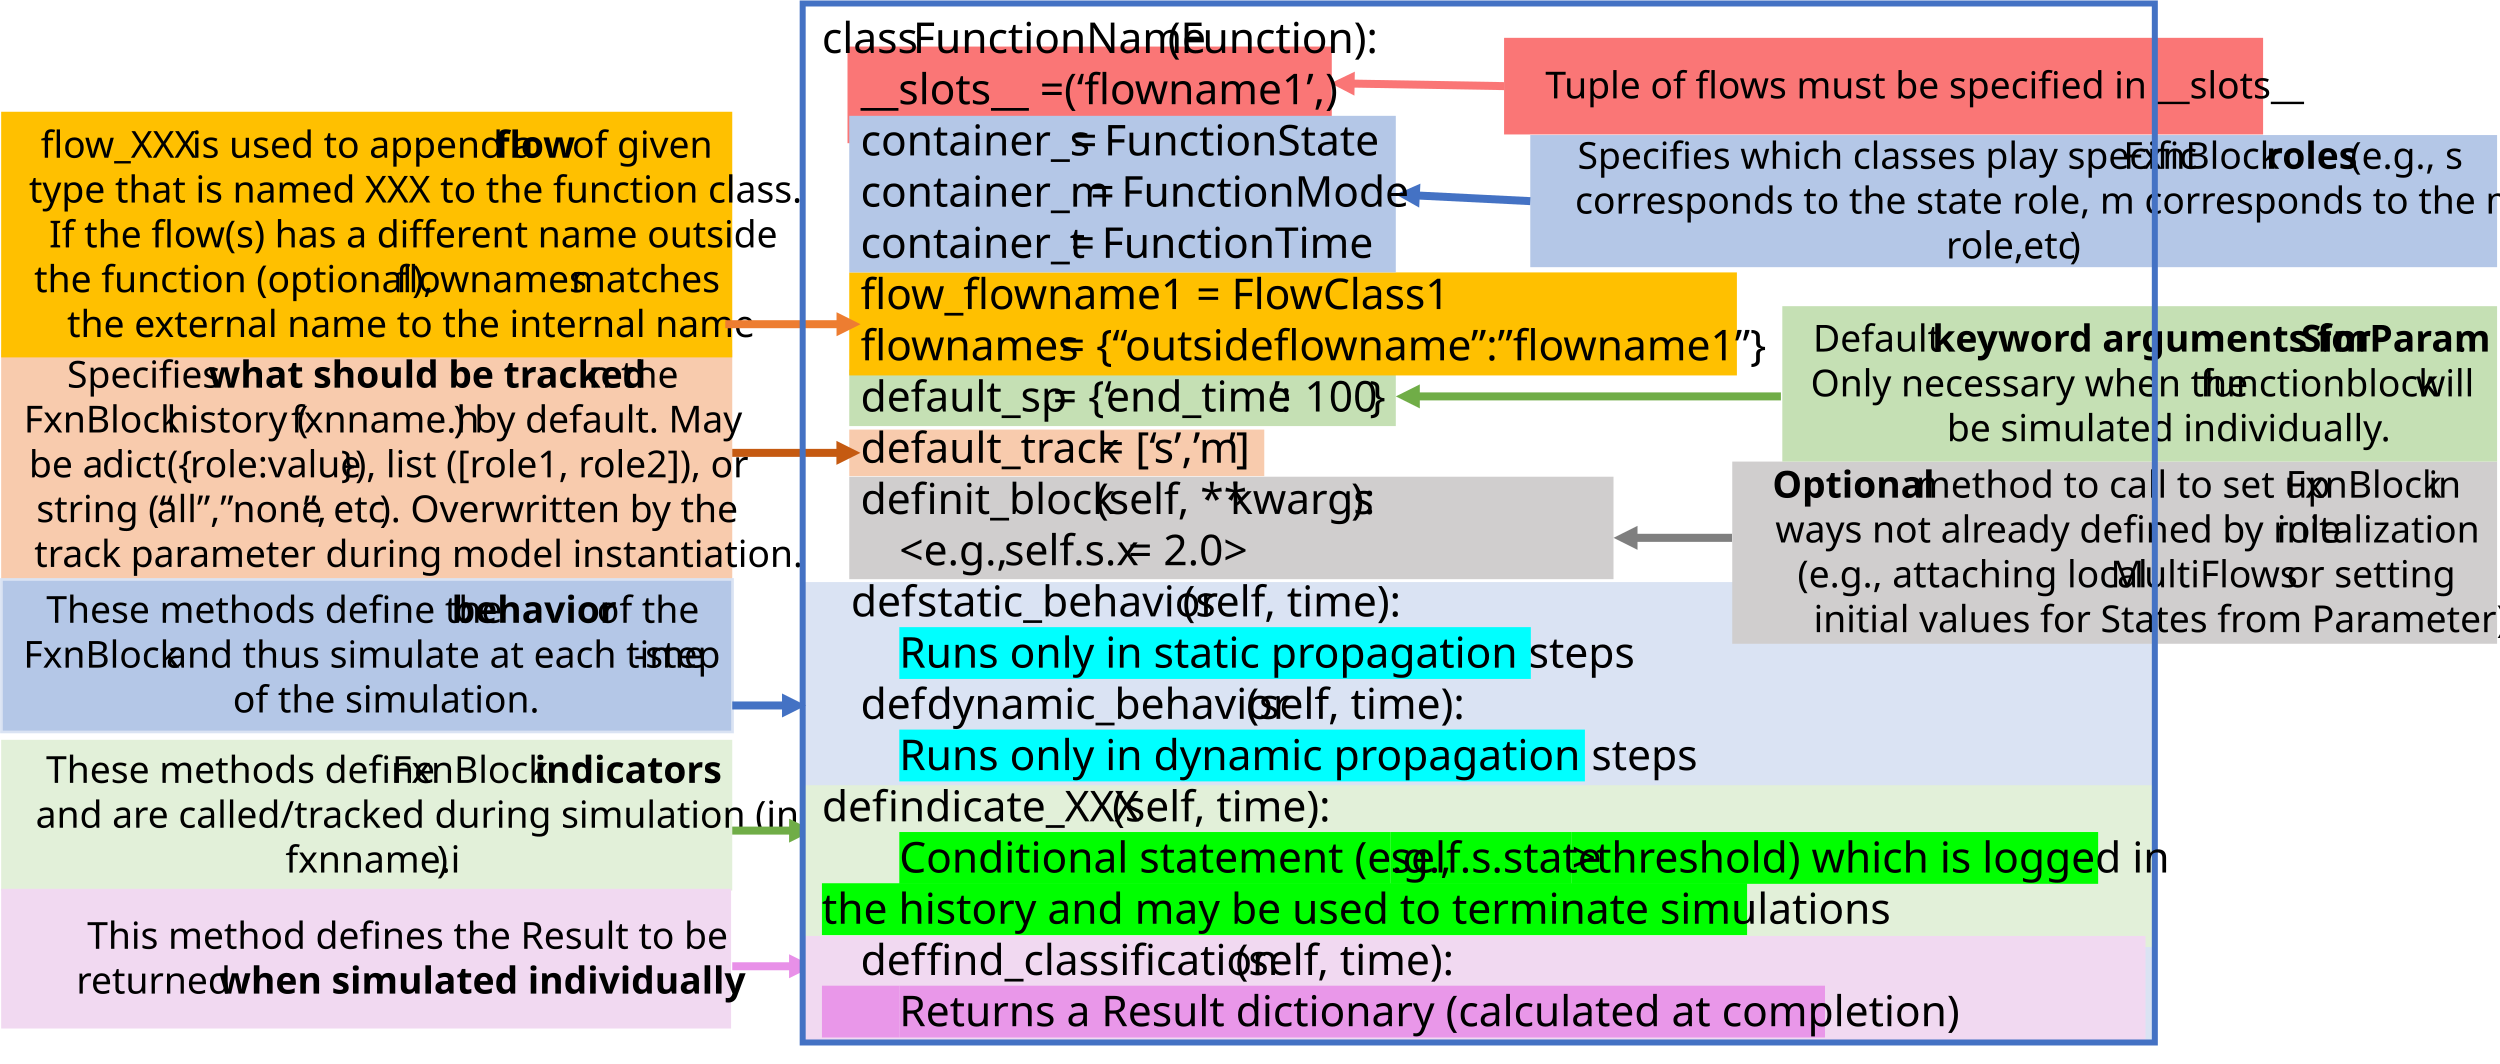
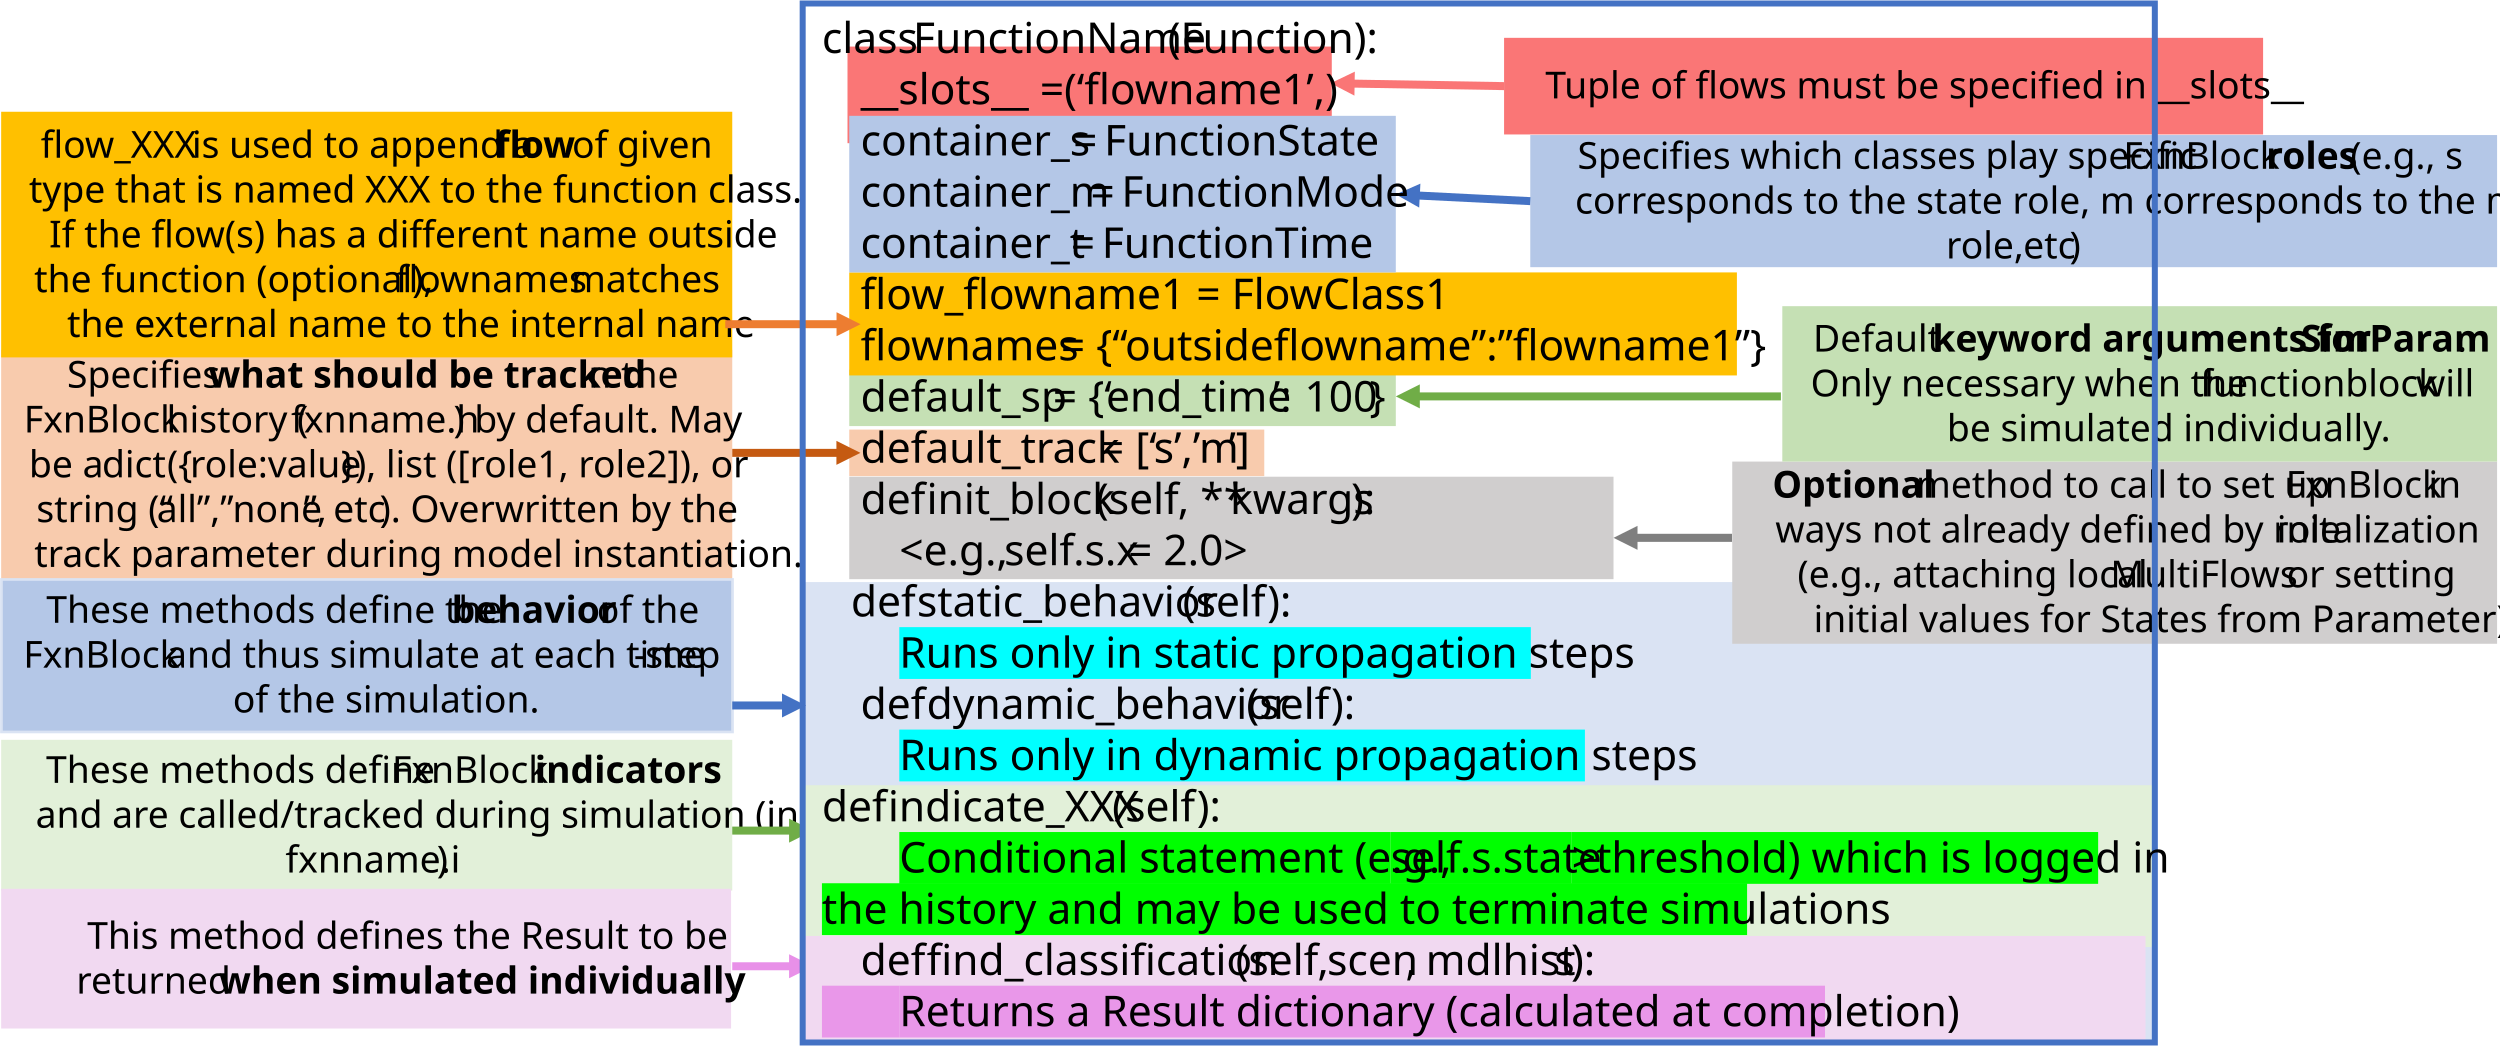
<svg xmlns="http://www.w3.org/2000/svg" width="4295" height="1827" xml:space="preserve" overflow="hidden">
  <g transform="translate(2 -42)">
    <rect x="1454" y="122" width="832" height="166" fill="#FA7676" />
    <rect x="1380" y="1042" width="2320" height="791" fill="#DAE3F3" />
    <rect x="1457" y="861" width="1313" height="176" fill="#D0CECE" />
    <rect x="1457" y="780" width="713" height="80" fill="#F8CBAD" />
    <rect x="1457" y="677" width="939" height="97" fill="#C5E0B4" />
    <rect x="1457" y="510" width="1525" height="177" fill="#FFC000" />
    <rect x="1457" y="241" width="939" height="269" fill="#B4C7E7" />
    <rect x="0" y="643" width="1256" height="394" fill="#F8CBAD" />
    <text font-family="Calibri,Calibri_MSFontService,sans-serif" font-weight="400" font-size="64" transform="matrix(1 0 0 1 113.181 708)">Specifies </text>
    <text font-family="Calibri,Calibri_MSFontService,sans-serif" font-weight="700" font-size="64" transform="matrix(1 0 0 1 356.098 708)">what should be tracked</text>
    <text font-family="Calibri,Calibri_MSFontService,sans-serif" font-weight="400" font-size="64" transform="matrix(1 0 0 1 992.265 708)">in the </text>
    <text font-family="Calibri,Calibri_MSFontService,sans-serif" font-weight="400" font-size="64" transform="matrix(1 0 0 1 38.9771 785)">FxnBlock</text>
    <text font-family="Calibri,Calibri_MSFontService,sans-serif" font-weight="400" font-size="64" transform="matrix(1 0 0 1 284.185 785)">history (</text>
    <text font-family="Calibri,Calibri_MSFontService,sans-serif" font-weight="400" font-size="64" transform="matrix(1 0 0 1 498.021 785)">fxnname.h</text>
    <text font-family="Calibri,Calibri_MSFontService,sans-serif" font-weight="400" font-size="64" transform="matrix(1 0 0 1 777.031 785)">) by default. May </text>
    <text font-family="Calibri,Calibri_MSFontService,sans-serif" font-weight="400" font-size="64" transform="matrix(1 0 0 1 47.7771 862)">be a </text>
    <text font-family="Calibri,Calibri_MSFontService,sans-serif" font-weight="400" font-size="64" transform="matrix(1 0 0 1 173.246 862)">dict</text>
    <text font-family="Calibri,Calibri_MSFontService,sans-serif" font-weight="400" font-size="64" transform="matrix(1 0 0 1 284.965 862)">({</text>
    <text font-family="Calibri,Calibri_MSFontService,sans-serif" font-weight="400" font-size="64" transform="matrix(1 0 0 1 324.496 862)">role:value</text>
    <text font-family="Calibri,Calibri_MSFontService,sans-serif" font-weight="400" font-size="64" transform="matrix(1 0 0 1 583.775 862)">}), list ([role1, role2]), or </text>
    <text font-family="Calibri,Calibri_MSFontService,sans-serif" font-weight="400" font-size="64" transform="matrix(1 0 0 1 60.45 939)">string (“</text>
    <text font-family="Calibri,Calibri_MSFontService,sans-serif" font-weight="400" font-size="64" transform="matrix(1 0 0 1 267.296 939)">all”,”none</text>
    <text font-family="Calibri,Calibri_MSFontService,sans-serif" font-weight="400" font-size="64" transform="matrix(1 0 0 1 519.402 939)">”, </text>
    <text font-family="Calibri,Calibri_MSFontService,sans-serif" font-weight="400" font-size="64" transform="matrix(1 0 0 1 570.483 939)">etc</text>
    <text font-family="Calibri,Calibri_MSFontService,sans-serif" font-weight="400" font-size="64" transform="matrix(1 0 0 1 650.142 939)">). Overwritten by the </text>
    <text font-family="Calibri,Calibri_MSFontService,sans-serif" font-weight="400" font-size="64" transform="matrix(1 0 0 1 56.875 1016)">track parameter during model instantiation.</text>
    <rect x="0" y="234" width="1256" height="422" fill="#FFC000" />
    <text font-family="Calibri,Calibri_MSFontService,sans-serif" font-weight="400" font-size="64" transform="matrix(1 0 0 1 67.9553 313)">flow_XXX</text>
    <text font-family="Calibri,Calibri_MSFontService,sans-serif" font-weight="400" font-size="64" transform="matrix(1 0 0 1 327.807 313)">is used to append a </text>
    <text font-family="Calibri,Calibri_MSFontService,sans-serif" font-weight="700" font-size="64" transform="matrix(1 0 0 1 848.543 313)">flow </text>
    <text font-family="Calibri,Calibri_MSFontService,sans-serif" font-weight="400" font-size="64" transform="matrix(1 0 0 1 980.772 313)">of given </text>
    <text font-family="Calibri,Calibri_MSFontService,sans-serif" font-weight="400" font-size="64" transform="matrix(1 0 0 1 47.7199 390)">type that is named XXX to the function class. </text>
    <text font-family="Calibri,Calibri_MSFontService,sans-serif" font-weight="400" font-size="64" transform="matrix(1 0 0 1 82.3011 467)">If the flow(s) has a different name outside </text>
    <text font-family="Calibri,Calibri_MSFontService,sans-serif" font-weight="400" font-size="64" transform="matrix(1 0 0 1 56.6574 544)">the function (optional), </text>
    <text font-family="Calibri,Calibri_MSFontService,sans-serif" font-weight="400" font-size="64" transform="matrix(1 0 0 1 677.997 544)">flownames</text>
    <text font-family="Calibri,Calibri_MSFontService,sans-serif" font-weight="400" font-size="64" transform="matrix(1 0 0 1 979.099 544)">matches </text>
    <text font-family="Calibri,Calibri_MSFontService,sans-serif" font-weight="400" font-size="64" transform="matrix(1 0 0 1 113.239 621)">the external name to the internal name</text>
    <rect x="2627" y="274" width="1661" height="227" fill="#B4C7E7" />
    <text font-family="Calibri,Calibri_MSFontService,sans-serif" font-weight="400" font-size="64" transform="matrix(1 0 0 1 2708.17 332)">Specifies which classes play specific </text>
    <text font-family="Calibri,Calibri_MSFontService,sans-serif" font-weight="400" font-size="64" transform="matrix(1 0 0 1 3645.99 332)">FxnBlock</text>
    <text font-family="Calibri,Calibri_MSFontService,sans-serif" font-weight="700" font-size="64" transform="matrix(1 0 0 1 3891.2 332)">roles </text>
    <text font-family="Calibri,Calibri_MSFontService,sans-serif" font-weight="400" font-size="64" transform="matrix(1 0 0 1 4035.94 332)">(e.g., s </text>
    <text font-family="Calibri,Calibri_MSFontService,sans-serif" font-weight="400" font-size="64" transform="matrix(1 0 0 1 2703.98 409)">corresponds to the state role, m corresponds to the mode </text>
    <text font-family="Calibri,Calibri_MSFontService,sans-serif" font-weight="400" font-size="64" transform="matrix(1 0 0 1 3341.38 486)">role, </text>
    <text font-family="Calibri,Calibri_MSFontService,sans-serif" font-weight="400" font-size="64" transform="matrix(1 0 0 1 3473.84 486)">etc</text>
    <text font-family="Calibri,Calibri_MSFontService,sans-serif" font-weight="400" font-size="64" transform="matrix(1 0 0 1 3553.5 486)">)</text>
    <rect x="2974" y="835" width="1314" height="313" fill="#D0CECE" />
    <text font-family="Calibri,Calibri_MSFontService,sans-serif" font-weight="700" font-size="64" transform="matrix(1 0 0 1 3042.97 897)">Optional</text>
    <text font-family="Calibri,Calibri_MSFontService,sans-serif" font-weight="400" font-size="64" transform="matrix(1 0 0 1 3289.65 897)">method to call to set up </text>
    <text font-family="Calibri,Calibri_MSFontService,sans-serif" font-weight="400" font-size="64" transform="matrix(1 0 0 1 3924.85 897)">FxnBlock</text>
    <text font-family="Calibri,Calibri_MSFontService,sans-serif" font-weight="400" font-size="64" transform="matrix(1 0 0 1 4170.06 897)">in </text>
    <text font-family="Calibri,Calibri_MSFontService,sans-serif" font-weight="400" font-size="64" transform="matrix(1 0 0 1 3048.03 974)">ways not already defined by role </text>
    <text font-family="Calibri,Calibri_MSFontService,sans-serif" font-weight="400" font-size="64" transform="matrix(1 0 0 1 3909.59 974)">initalization</text>
    <text font-family="Calibri,Calibri_MSFontService,sans-serif" font-weight="400" font-size="64" transform="matrix(1 0 0 1 3086.12 1051)">(e.g., attaching local </text>
    <text font-family="Calibri,Calibri_MSFontService,sans-serif" font-weight="400" font-size="64" transform="matrix(1 0 0 1 3623.68 1051)">MultiFlows</text>
    <text font-family="Calibri,Calibri_MSFontService,sans-serif" font-weight="400" font-size="64" transform="matrix(1 0 0 1 3926.5 1051)">or setting </text>
    <text font-family="Calibri,Calibri_MSFontService,sans-serif" font-weight="400" font-size="64" transform="matrix(1 0 0 1 3113.76 1128)">initial values for States from Parameter)</text>
    <path d="M2626.76 394.431 2429.99 384.584 2430.68 370.852 2627.45 380.698ZM2436.17 398.661 2396 376 2438.23 357.462Z" fill="#4472C4" />
    <path d="M1244 592.125 1442.04 592.125 1442.04 605.875 1244 605.875ZM1435.16 578.375 1476.41 599.001 1435.16 619.625Z" fill="#ED7D31" />
    <path d="M1256 813.125 1441.83 813.125 1441.83 826.875 1256 826.875ZM1434.95 799.375 1476.2 820 1434.95 840.625Z" fill="#C55A11" />
    <path d="M3.75019e-06-6.875 627.228-6.875 627.228 6.875-3.75019e-06 6.875ZM620.353-20.625 661.603 0 620.353 20.625Z" fill="#70AD47" transform="matrix(-1 0 0 1 3057.6 723)" />
    <path d="M1.21865e-05-6.875 169.222-6.875 169.222 6.875-1.21865e-05 6.875ZM162.347-20.625 203.597 0 162.347 20.625Z" fill="#7F7F7F" transform="matrix(-1 0 0 1 2973.6 966)" />
    <rect x="0.5" y="1037.5" width="1256" height="262" stroke="#DAE3F3" stroke-width="4.583" stroke-miterlimit="8" fill="#B4C7E7" />
    <text font-family="Calibri,Calibri_MSFontService,sans-serif" font-weight="400" font-size="64" transform="matrix(1 0 0 1 77.5458 1112)">These methods define the </text>
    <text font-family="Calibri,Calibri_MSFontService,sans-serif" font-weight="700" font-size="64" transform="matrix(1 0 0 1 773.869 1112)">behavior</text>
    <text font-family="Calibri,Calibri_MSFontService,sans-serif" font-weight="400" font-size="64" transform="matrix(1 0 0 1 1023.32 1112)">of the </text>
    <text font-family="Calibri,Calibri_MSFontService,sans-serif" font-weight="400" font-size="64" transform="matrix(1 0 0 1 38.1521 1189)">FxnBlock</text>
    <text font-family="Calibri,Calibri_MSFontService,sans-serif" font-weight="400" font-size="64" transform="matrix(1 0 0 1 283.36 1189)">and thus simulate at each time</text>
    <text font-family="Calibri,Calibri_MSFontService,sans-serif" font-weight="400" font-size="64" transform="matrix(1 0 0 1 1087 1189)">-</text>
    <text font-family="Calibri,Calibri_MSFontService,sans-serif" font-weight="400" font-size="64" transform="matrix(1 0 0 1 1106.48 1189)">step </text>
    <text font-family="Calibri,Calibri_MSFontService,sans-serif" font-weight="400" font-size="64" transform="matrix(1 0 0 1 398.035 1266)">of the simulation. </text>
    <path d="M1256 1247.12 1348.35 1247.13 1348.35 1260.88 1256 1260.88ZM1341.48 1233.38 1382.73 1254 1341.48 1274.63Z" fill="#4472C4" />
    <rect x="0" y="1313" width="1256" height="259" fill="#E2F0D9" />
    <text font-family="Calibri,Calibri_MSFontService,sans-serif" font-weight="400" font-size="64" transform="matrix(1 0 0 1 77.1108 1387)">These methods define </text>
    <text font-family="Calibri,Calibri_MSFontService,sans-serif" font-weight="400" font-size="64" transform="matrix(1 0 0 1 671.455 1387)">FxnBlock</text>
    <text font-family="Calibri,Calibri_MSFontService,sans-serif" font-weight="700" font-size="64" transform="matrix(1 0 0 1 916.663 1387)">indicators</text>
    <text font-family="Calibri,Calibri_MSFontService,sans-serif" font-weight="400" font-size="64" transform="matrix(1 0 0 1 59.2358 1464)">and are called/tracked during simulation (in </text>
    <text font-family="Calibri,Calibri_MSFontService,sans-serif" font-weight="400" font-size="64" transform="matrix(1 0 0 1 488.259 1541)">fxnname.i</text>
    <text font-family="Calibri,Calibri_MSFontService,sans-serif" font-weight="400" font-size="64" transform="matrix(1 0 0 1 748.363 1541)">)</text>
    <rect x="3060" y="568" width="1228" height="267" fill="#C5E0B4" />
    <text font-family="Calibri,Calibri_MSFontService,sans-serif" font-weight="400" font-size="64" transform="matrix(1 0 0 1 3112.75 646)">Default </text>
    <text font-family="Calibri,Calibri_MSFontService,sans-serif" font-weight="700" font-size="64" transform="matrix(1 0 0 1 3317.74 646)">keyword arguments for </text>
    <text font-family="Calibri,Calibri_MSFontService,sans-serif" font-weight="700" font-size="64" transform="matrix(1 0 0 1 3950.93 646)">SimParam</text>
    <text font-family="Calibri,Calibri_MSFontService,sans-serif" font-weight="400" font-size="64" transform="matrix(1 0 0 1 4219.24 646)">. </text>
    <text font-family="Calibri,Calibri_MSFontService,sans-serif" font-weight="400" font-size="64" transform="matrix(1 0 0 1 3108.68 723)">Only necessary when the </text>
    <text font-family="Calibri,Calibri_MSFontService,sans-serif" font-weight="400" font-size="64" transform="matrix(1 0 0 1 3777.59 723)">functionblock</text>
    <text font-family="Calibri,Calibri_MSFontService,sans-serif" font-weight="400" font-size="64" transform="matrix(1 0 0 1 4148.84 723)">will </text>
    <text font-family="Calibri,Calibri_MSFontService,sans-serif" font-weight="400" font-size="64" transform="matrix(1 0 0 1 3342.77 800)">be simulated individually.</text>
    <path d="M1256 1462.12 1360.5 1462.13 1360.5 1475.88 1256 1475.87ZM1353.62 1448.38 1394.87 1469 1353.62 1489.63Z" fill="#70AD47" />
    <rect x="0" y="1569" width="1254" height="240" fill="#F1D9F1" />
    <text font-family="Calibri,Calibri_MSFontService,sans-serif" font-weight="400" font-size="64" transform="matrix(1 0 0 1 147.821 1672)">This method defines the Result to be </text>
    <text font-family="Calibri,Calibri_MSFontService,sans-serif" font-weight="400" font-size="64" transform="matrix(1 0 0 1 129.144 1749)">returned </text>
    <text font-family="Calibri,Calibri_MSFontService,sans-serif" font-weight="700" font-size="64" transform="matrix(1 0 0 1 374.306 1749)">when simulated individually</text>
    <path d="M1256 1695.12 1360.5 1695.13 1360.5 1708.88 1256 1708.87ZM1353.62 1681.38 1394.87 1702 1353.62 1722.63Z" fill="#E890E8" />
    <rect x="2582" y="107" width="1304" height="166" fill="#FA7676" />
    <text font-family="Calibri,Calibri_MSFontService,sans-serif" font-weight="400" font-size="64" transform="matrix(1 0 0 1 2652.88 211)">Tuple of flows must be specified in __slots__</text>
    <path d="M2582.06 196.832 2318.26 192.445 2318.48 178.697 2582.29 183.083ZM2324.9 206.308 2284 185 2325.59 165.064Z" fill="#FA7676" />
    <rect x="1378" y="1391" width="2321" height="278" fill="#E2F0D9" />
    <rect x="1377" y="1650" width="2307" height="183" fill="#F1D9F1" />
    <rect x="1377" y="48" width="2323" height="1785" stroke="#4472C4" stroke-width="10.312" stroke-miterlimit="8" fill="none" />
    <path d="M1543 1119.42 2627.94 1119.42 2627.94 1208.42 1543 1208.42Z" fill="#00FFFF" fill-rule="evenodd" />
    <path d="M1543 1295.42 2720.87 1295.42 2720.87 1384.42 1543 1384.42Z" fill="#00FFFF" fill-rule="evenodd" />
    <path d="M1543 1471.42 2387.25 1471.42 2387.25 1560.42 1543 1560.42Z" fill="#00FF00" fill-rule="evenodd" />
    <path d="M2387.25 1471.42 2698.29 1471.42 2698.29 1560.42 2387.25 1560.42Z" fill="#00FF00" fill-rule="evenodd" />
    <path d="M2698.29 1471.42 3602.61 1471.42 3602.61 1560.42 2698.29 1560.42Z" fill="#00FF00" fill-rule="evenodd" />
    <path d="M1410.08 1559.42 2999.49 1559.42 2999.49 1648.42 1410.08 1648.42Z" fill="#00FF00" fill-rule="evenodd" />
    <path d="M1410.08 1735.42 1543 1735.42 1543 1824.42 1410.08 1824.42Z" fill="#E997E9" fill-rule="evenodd" />
    <path d="M1543 1735.42 3133.34 1735.42 3133.34 1824.42 1543 1824.42Z" fill="#E997E9" fill-rule="evenodd" />
    <text font-family="Calibri,Calibri_MSFontService,sans-serif" font-weight="400" font-size="73" transform="matrix(1 0 0 1 1410.08 133)">class </text>
    <text font-family="Calibri,Calibri_MSFontService,sans-serif" font-weight="400" font-size="73" transform="matrix(1 0 0 1 1566.49 133)">FunctionName</text>
    <text font-family="Calibri,Calibri_MSFontService,sans-serif" font-weight="400" font-size="73" transform="matrix(1 0 0 1 2004.19 133)">(Function):</text>
    <text font-family="Calibri,Calibri_MSFontService,sans-serif" font-weight="400" font-size="73" transform="matrix(1 0 0 1 1476.54 221)">__slots__ =(‘flowname1’,)</text>
    <text font-family="Calibri,Calibri_MSFontService,sans-serif" font-weight="400" font-size="73" transform="matrix(1 0 0 1 1476.54 309)">container_s</text>
    <text font-family="Calibri,Calibri_MSFontService,sans-serif" font-weight="400" font-size="73" transform="matrix(1 0 0 1 1841.58 309)">= </text>
    <text font-family="Calibri,Calibri_MSFontService,sans-serif" font-weight="400" font-size="73" transform="matrix(1 0 0 1 1894.86 309)">FunctionState</text>
    <text font-family="Calibri,Calibri_MSFontService,sans-serif" font-weight="400" font-size="73" transform="matrix(1 0 0 1 1476.54 397)">container_m</text>
    <text font-family="Calibri,Calibri_MSFontService,sans-serif" font-weight="400" font-size="73" transform="matrix(1 0 0 1 1871.37 397)">= </text>
    <text font-family="Calibri,Calibri_MSFontService,sans-serif" font-weight="400" font-size="73" transform="matrix(1 0 0 1 1924.65 397)">FunctionMode</text>
    <text font-family="Calibri,Calibri_MSFontService,sans-serif" font-weight="400" font-size="73" transform="matrix(1 0 0 1 1476.54 485)">container_t</text>
    <text font-family="Calibri,Calibri_MSFontService,sans-serif" font-weight="400" font-size="73" transform="matrix(1 0 0 1 1837.57 485)">= </text>
    <text font-family="Calibri,Calibri_MSFontService,sans-serif" font-weight="400" font-size="73" transform="matrix(1 0 0 1 1890.85 485)">FunctionTime</text>
    <text font-family="Calibri,Calibri_MSFontService,sans-serif" font-weight="400" font-size="73" transform="matrix(1 0 0 1 1476.54 573)">flow_flowname1 = FlowClass1</text>
    <text font-family="Calibri,Calibri_MSFontService,sans-serif" font-weight="400" font-size="73" transform="matrix(1 0 0 1 1476.54 661)">flownames</text>
    <text font-family="Calibri,Calibri_MSFontService,sans-serif" font-weight="400" font-size="73" transform="matrix(1 0 0 1 1820.56 661)">= {“outsideflowname”:”flowname1”}</text>
    <text font-family="Calibri,Calibri_MSFontService,sans-serif" font-weight="400" font-size="73" transform="matrix(1 0 0 1 1476.54 749)">default_sp</text>
    <text font-family="Calibri,Calibri_MSFontService,sans-serif" font-weight="400" font-size="73" transform="matrix(1 0 0 1 1806.74 749)">= {‘</text>
    <text font-family="Calibri,Calibri_MSFontService,sans-serif" font-weight="400" font-size="73" transform="matrix(1 0 0 1 1898.16 749)">end_time</text>
    <text font-family="Calibri,Calibri_MSFontService,sans-serif" font-weight="400" font-size="73" transform="matrix(1 0 0 1 2184.62 749)">’: </text>
    <text font-family="Calibri,Calibri_MSFontService,sans-serif" font-weight="400" font-size="73" transform="matrix(1 0 0 1 2239.04 749)">100</text>
    <text font-family="Calibri,Calibri_MSFontService,sans-serif" font-weight="400" font-size="73" transform="matrix(1 0 0 1 2350.76 749)">}</text>
    <text font-family="Calibri,Calibri_MSFontService,sans-serif" font-weight="400" font-size="73" transform="matrix(1 0 0 1 1476.54 837)">default_track</text>
    <text font-family="Calibri,Calibri_MSFontService,sans-serif" font-weight="400" font-size="73" transform="matrix(1 0 0 1 1887.73 837)">= [‘</text>
    <text font-family="Calibri,Calibri_MSFontService,sans-serif" font-weight="400" font-size="73" transform="matrix(1 0 0 1 1980.02 837)">s’,’m</text>
    <text font-family="Calibri,Calibri_MSFontService,sans-serif" font-weight="400" font-size="73" transform="matrix(1 0 0 1 2108.4 837)">’]</text>
    <text font-family="Calibri,Calibri_MSFontService,sans-serif" font-weight="400" font-size="73" transform="matrix(1 0 0 1 1476.54 925)">def </text>
    <text font-family="Calibri,Calibri_MSFontService,sans-serif" font-weight="400" font-size="73" transform="matrix(1 0 0 1 1589.91 925)">init_block</text>
    <text font-family="Calibri,Calibri_MSFontService,sans-serif" font-weight="400" font-size="73" transform="matrix(1 0 0 1 1880.95 925)">(self, **</text>
    <text font-family="Calibri,Calibri_MSFontService,sans-serif" font-weight="400" font-size="73" transform="matrix(1 0 0 1 2111.33 925)">kwargs</text>
    <text font-family="Calibri,Calibri_MSFontService,sans-serif" font-weight="400" font-size="73" transform="matrix(1 0 0 1 2319.18 925)">):</text>
    <text font-family="Calibri,Calibri_MSFontService,sans-serif" font-weight="400" font-size="73" transform="matrix(1 0 0 1 1543 1013)">&lt;e.g., </text>
    <text font-family="Calibri,Calibri_MSFontService,sans-serif" font-weight="400" font-size="73" transform="matrix(1 0 0 1 1723.1 1013)">self.s.x</text>
    <text font-family="Calibri,Calibri_MSFontService,sans-serif" font-weight="400" font-size="73" transform="matrix(1 0 0 1 1935.93 1013)">= 2.0&gt;</text>
    <text font-family="Calibri,Calibri_MSFontService,sans-serif" font-weight="400" font-size="73" transform="matrix(1 0 0 1 1459.92 1101)">def </text>
    <text font-family="Calibri,Calibri_MSFontService,sans-serif" font-weight="400" font-size="73" transform="matrix(1 0 0 1 1573.29 1101)">static_behavior</text>
-     <text font-family="Calibri,Calibri_MSFontService,sans-serif" font-weight="400" font-size="73" transform="matrix(1 0 0 1 2029.72 1101)">(self, time):</text>
+     <text font-family="Calibri,Calibri_MSFontService,sans-serif" font-weight="400" font-size="73" transform="matrix(1 0 0 1 2029.72 1101)">(</text>
+     <text font-family="Calibri,Calibri_MSFontService,sans-serif" font-weight="400" font-size="73" transform="matrix(1 0 0 1 2052.07 1101)">self):</text>
    <text font-family="Calibri,Calibri_MSFontService,sans-serif" font-weight="400" font-size="73" transform="matrix(1 0 0 1 1543 1189)">Runs only in static propagation steps</text>
    <text font-family="Calibri,Calibri_MSFontService,sans-serif" font-weight="400" font-size="73" transform="matrix(1 0 0 1 1476.54 1277)">def </text>
    <text font-family="Calibri,Calibri_MSFontService,sans-serif" font-weight="400" font-size="73" transform="matrix(1 0 0 1 1589.91 1277)">dynamic_behavior</text>
-     <text font-family="Calibri,Calibri_MSFontService,sans-serif" font-weight="400" font-size="73" transform="matrix(1 0 0 1 2139.27 1277)">(self, time):</text>
+     <text font-family="Calibri,Calibri_MSFontService,sans-serif" font-weight="400" font-size="73" transform="matrix(1 0 0 1 2139.27 1277)">(</text>
+     <text font-family="Calibri,Calibri_MSFontService,sans-serif" font-weight="400" font-size="73" transform="matrix(1 0 0 1 2161.61 1277)">self):</text>
    <text font-family="Calibri,Calibri_MSFontService,sans-serif" font-weight="400" font-size="73" transform="matrix(1 0 0 1 1543 1365)">Runs only in dynamic propagation steps</text>
    <text font-family="Calibri,Calibri_MSFontService,sans-serif" font-weight="400" font-size="73" transform="matrix(1 0 0 1 1410.08 1453)">def </text>
    <text font-family="Calibri,Calibri_MSFontService,sans-serif" font-weight="400" font-size="73" transform="matrix(1 0 0 1 1523.45 1453)">indicate_XXX</text>
-     <text font-family="Calibri,Calibri_MSFontService,sans-serif" font-weight="400" font-size="73" transform="matrix(1 0 0 1 1908.66 1453)">(self, time):</text>
+     <text font-family="Calibri,Calibri_MSFontService,sans-serif" font-weight="400" font-size="73" transform="matrix(1 0 0 1 1908.66 1453)">(</text>
+     <text font-family="Calibri,Calibri_MSFontService,sans-serif" font-weight="400" font-size="73" transform="matrix(1 0 0 1 1931 1453)">self):</text>
    <text font-family="Calibri,Calibri_MSFontService,sans-serif" font-weight="400" font-size="73" transform="matrix(1 0 0 1 1543 1541)">Conditional statement (e.g., </text>
    <text font-family="Calibri,Calibri_MSFontService,sans-serif" font-weight="400" font-size="73" transform="matrix(1 0 0 1 2387.25 1541)">self.s.state</text>
    <text font-family="Calibri,Calibri_MSFontService,sans-serif" font-weight="400" font-size="73" transform="matrix(1 0 0 1 2698.29 1541)">&gt;threshold) which is logged in </text>
    <text font-family="Calibri,Calibri_MSFontService,sans-serif" font-weight="400" font-size="73" transform="matrix(1 0 0 1 1410.08 1629)">the history and may be used to terminate simulations</text>
    <text font-family="Calibri,Calibri_MSFontService,sans-serif" font-weight="400" font-size="73" transform="matrix(1 0 0 1 1476.54 1717)">def </text>
    <text font-family="Calibri,Calibri_MSFontService,sans-serif" font-weight="400" font-size="73" transform="matrix(1 0 0 1 1589.91 1717)">find_classification</text>
-     <text font-family="Calibri,Calibri_MSFontService,sans-serif" font-weight="400" font-size="73" transform="matrix(1 0 0 1 2120.84 1717)">(self, time):</text>
+     <text font-family="Calibri,Calibri_MSFontService,sans-serif" font-weight="400" font-size="73" transform="matrix(1 0 0 1 2120.84 1717)">(self, </text>
+     <text font-family="Calibri,Calibri_MSFontService,sans-serif" font-weight="400" font-size="73" transform="matrix(1 0 0 1 2277.89 1717)">scen</text>
+     <text font-family="Calibri,Calibri_MSFontService,sans-serif" font-weight="400" font-size="73" transform="matrix(1 0 0 1 2412.52 1717)">,</text>
+     <text font-family="Calibri,Calibri_MSFontService,sans-serif" font-weight="400" font-size="73" transform="matrix(1 0 0 1 2447.47 1717)">mdlhist</text>
+     <text font-family="Calibri,Calibri_MSFontService,sans-serif" font-weight="400" font-size="73" transform="matrix(1 0 0 1 2668.37 1717)">s</text>
+     <text font-family="Calibri,Calibri_MSFontService,sans-serif" font-weight="400" font-size="73" transform="matrix(1 0 0 1 2697.01 1717)">):</text>
    <text font-family="Calibri,Calibri_MSFontService,sans-serif" font-weight="400" font-size="73" transform="matrix(1 0 0 1 1410.08 1805)">        </text>
    <text font-family="Calibri,Calibri_MSFontService,sans-serif" font-weight="400" font-size="73" transform="matrix(1 0 0 1 1543 1805)">Returns a Result dictionary (calculated at completion)</text>
  </g>
</svg>
